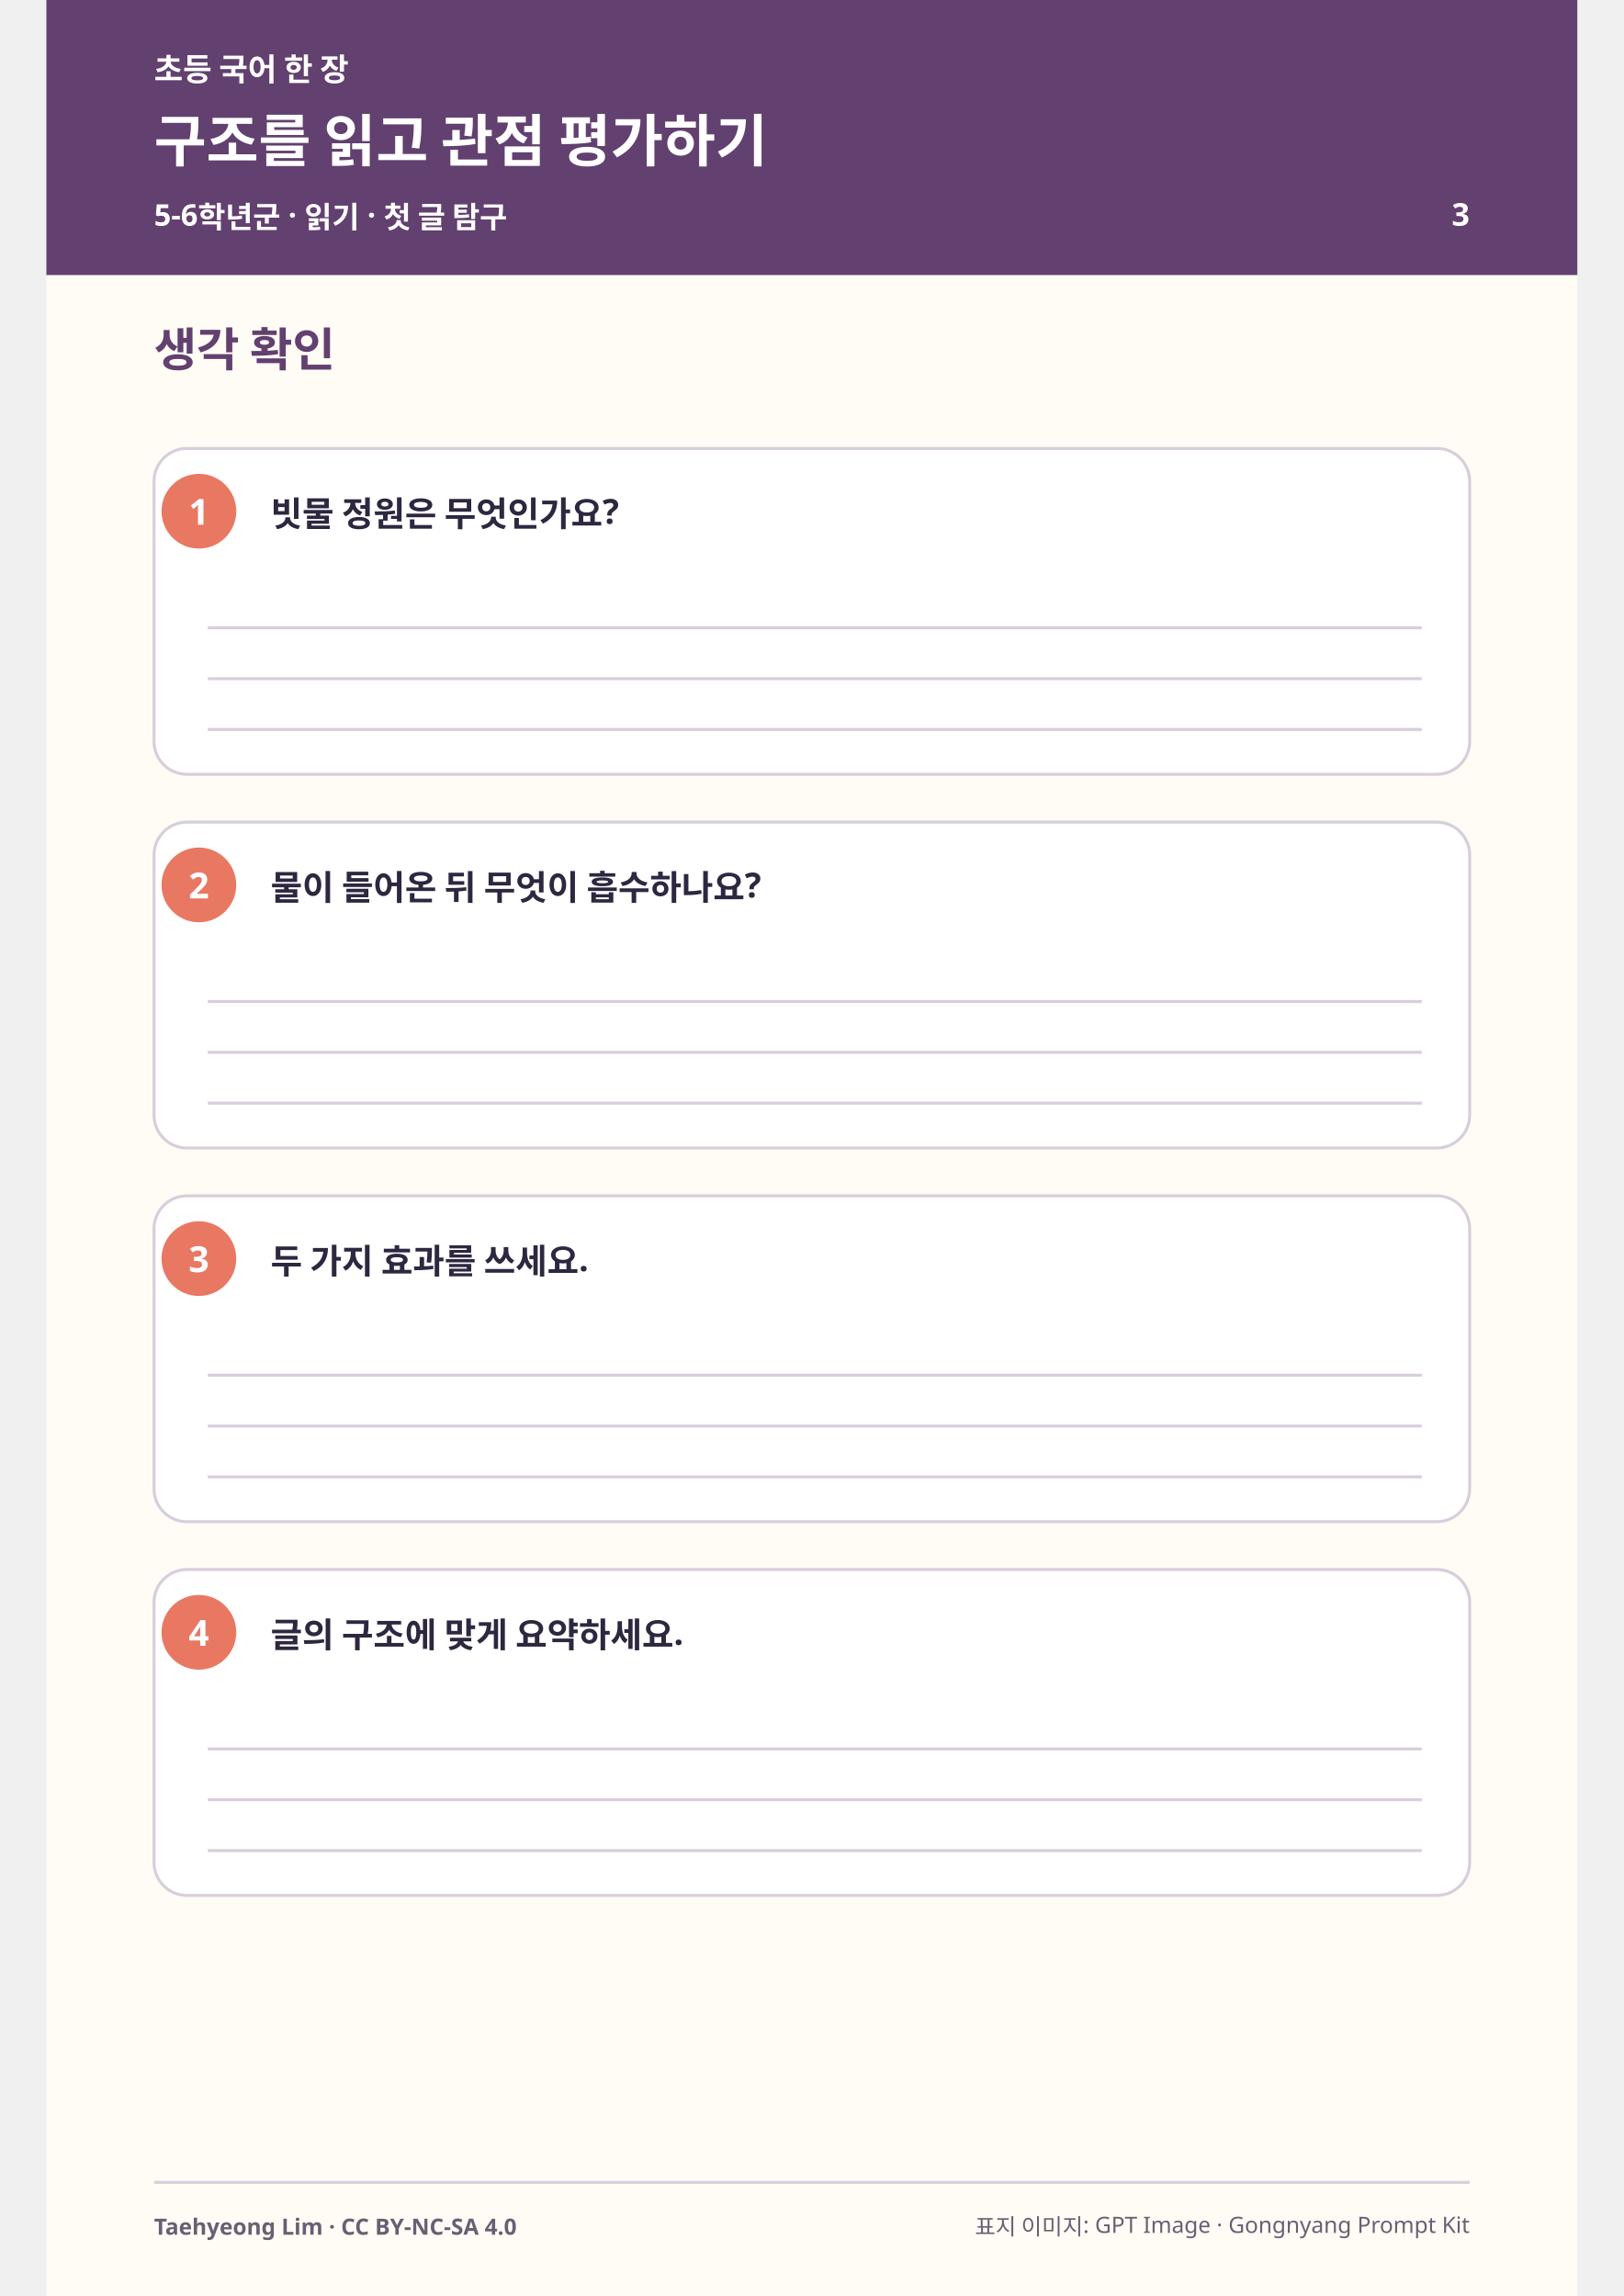
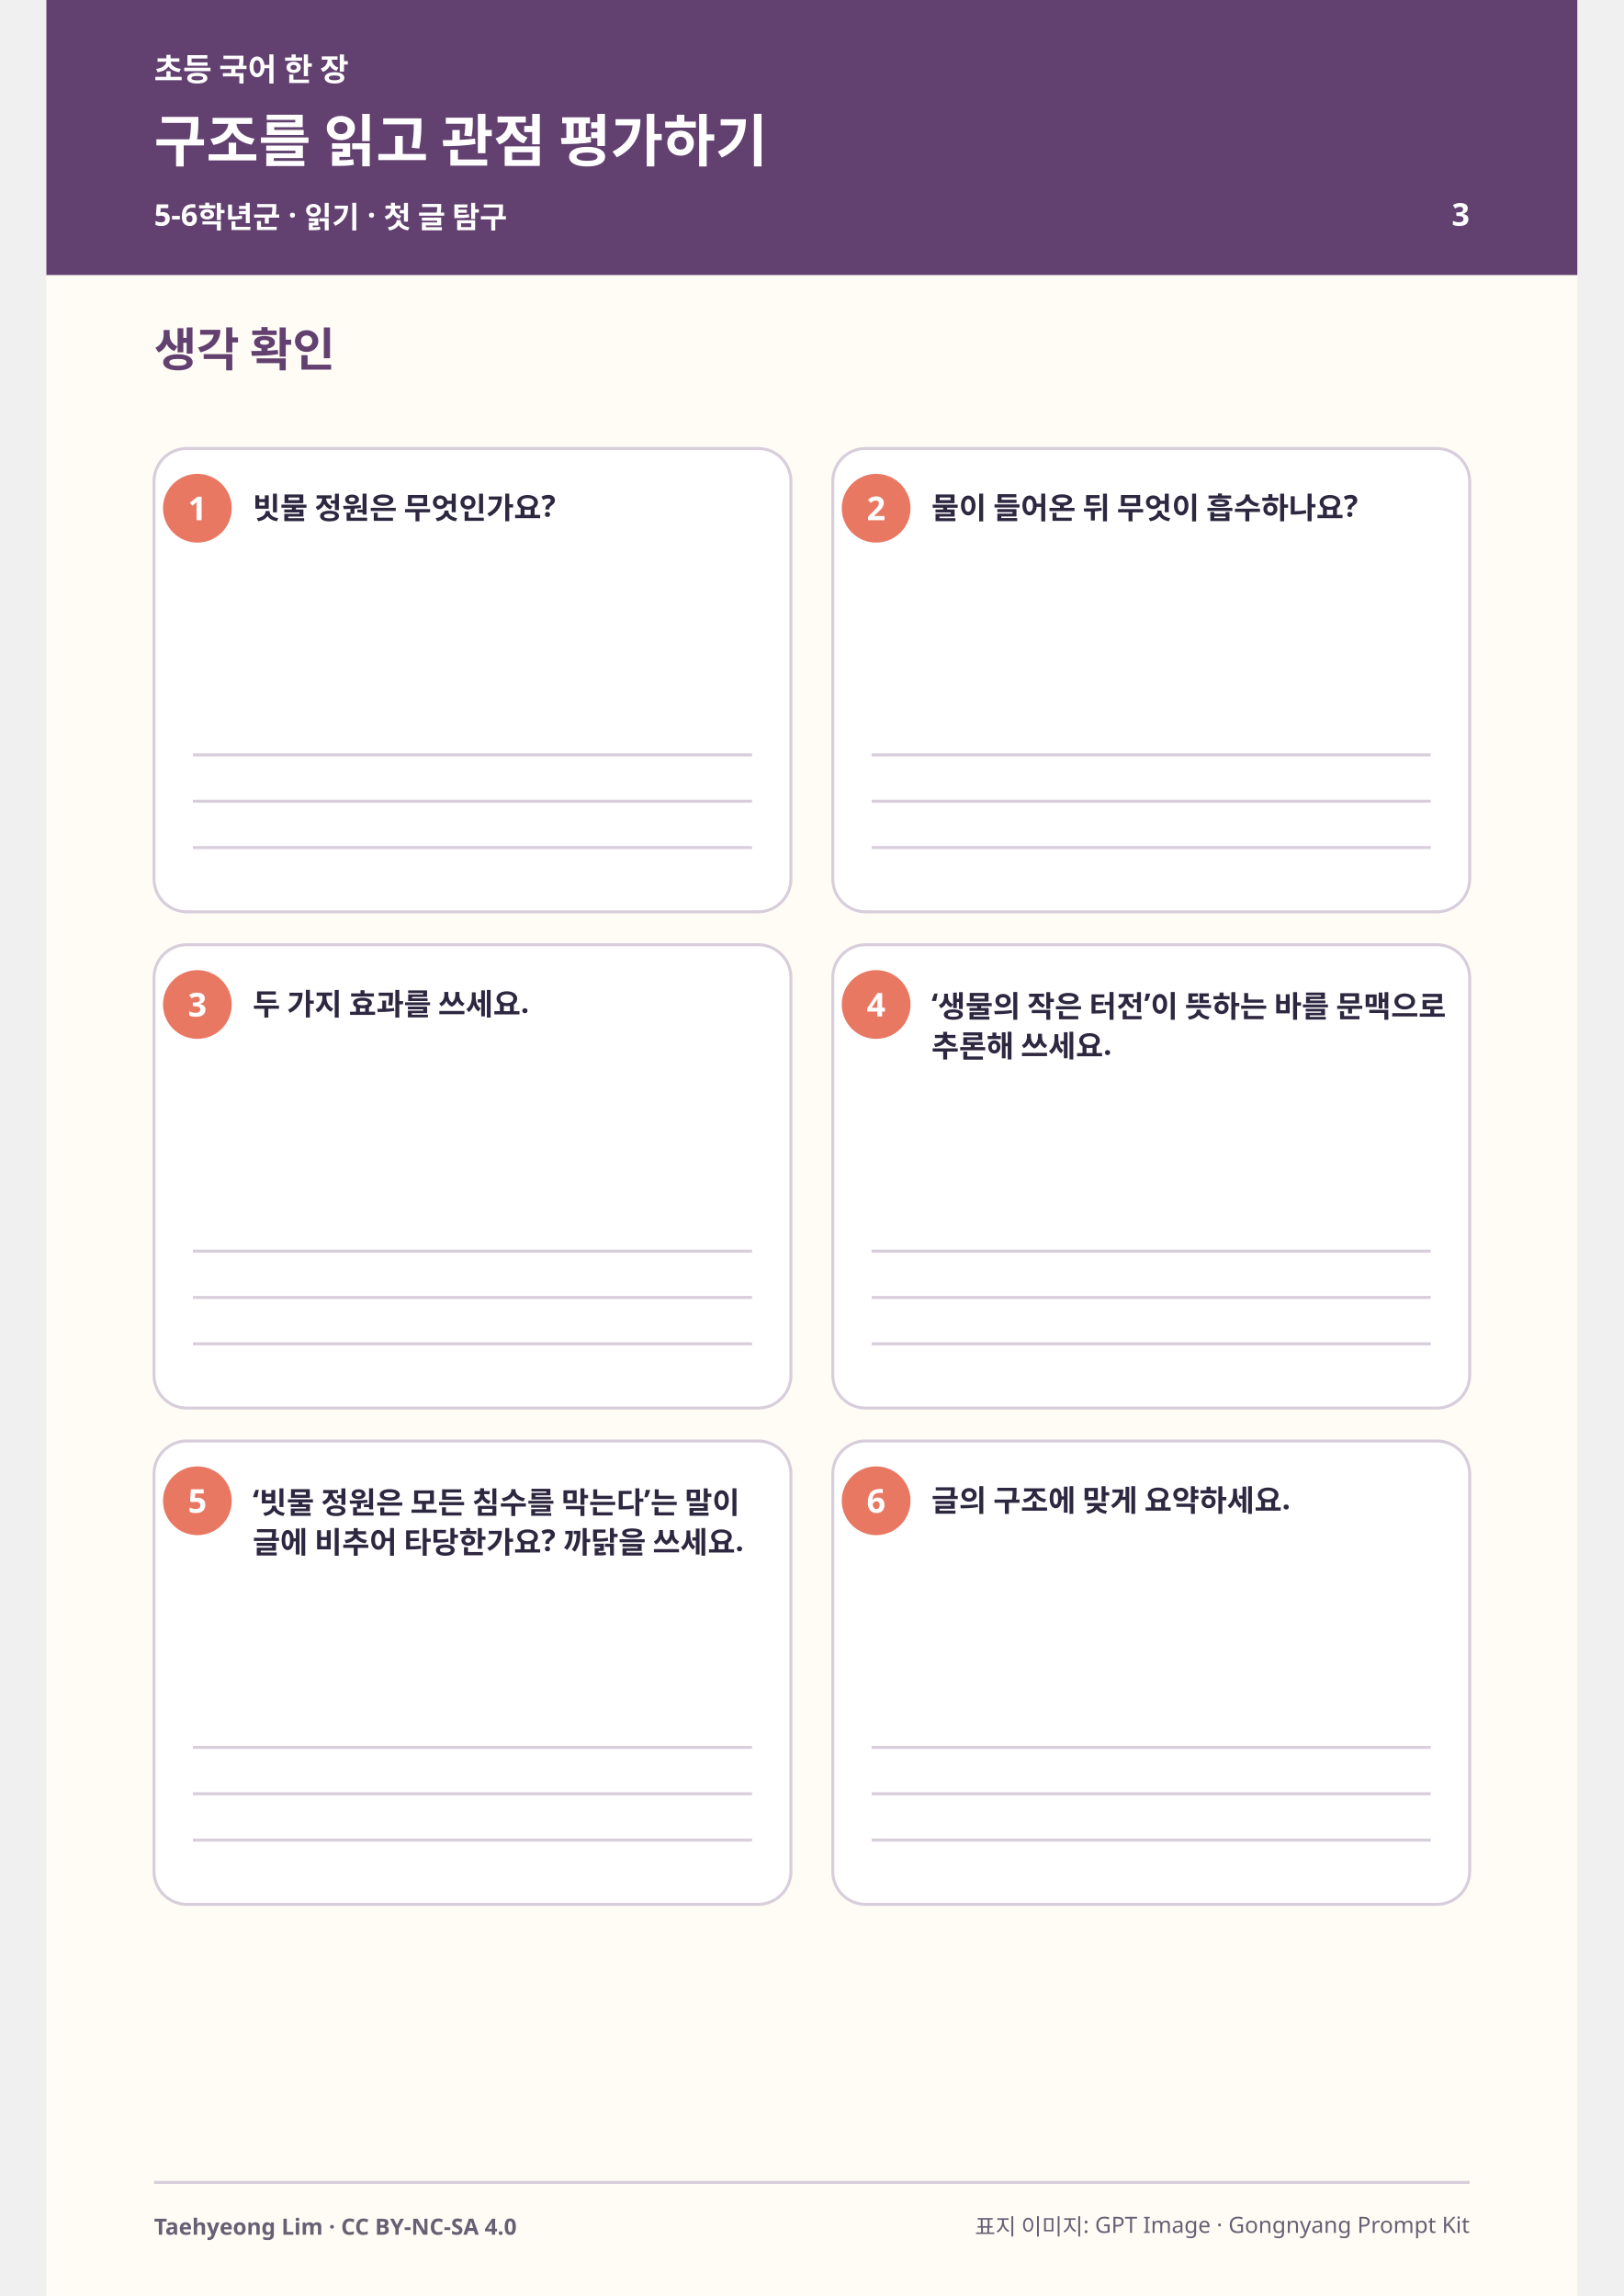
<svg xmlns="http://www.w3.org/2000/svg" width="210mm" height="297mm" viewBox="0 0 1024 1536">
  <rect width="1024" height="1536" fill="#FFFCF5" />
  <rect width="1024" height="184" fill="#62406F" />
  <text x="72" y="54" font-family="Apple SD Gothic Neo, Noto Sans KR, sans-serif" font-size="21" font-weight="700" fill="#FFF" text-anchor="start">초등 국어 한 장</text>
  <text x="72" y="108" font-family="Apple SD Gothic Neo, Noto Sans KR, sans-serif" font-size="38" font-weight="800" fill="#FFF" text-anchor="start">구조를 읽고 관점 평가하기</text>
  <text x="72" y="151" font-family="Apple SD Gothic Neo, Noto Sans KR, sans-serif" font-size="20" font-weight="600" fill="#FFF" text-anchor="start">5-6학년군 · 읽기 · 첫 글 탐구</text>
  <text x="952" y="151" font-family="Apple SD Gothic Neo, Noto Sans KR, sans-serif" font-size="21" font-weight="700" fill="#FFF" text-anchor="end">3</text>
  <text x="72" y="245" font-family="Apple SD Gothic Neo, Noto Sans KR, sans-serif" font-size="31" font-weight="800" fill="#62406F" text-anchor="start">생각 확인</text>
-   <rect x="72" y="300" width="880" height="218" rx="22" fill="#FFF" stroke="#D8CEDB" stroke-width="2" />
-   <circle cx="102" cy="342" r="25" fill="#E97863" />
-   <text x="102" y="351" font-family="Apple SD Gothic Neo, Noto Sans KR, sans-serif" font-size="24" font-weight="800" fill="#FFF" text-anchor="middle">1</text>
-   <text x="150" y="352" font-family="Apple SD Gothic Neo, Noto Sans KR, sans-serif" font-size="23" font-weight="680" fill="#2E2740">
-     <tspan x="150" dy="0">빗물 정원은 무엇인가요?</tspan>
+   <rect x="72" y="300" width="426" height="310" rx="22" fill="#FFF" stroke="#D8CEDB" stroke-width="2" />
+   <circle cx="101" cy="340" r="23" fill="#E97863" />
+   <text x="101" y="348" font-family="Apple SD Gothic Neo, Noto Sans KR, sans-serif" font-size="22" font-weight="800" fill="#FFF" text-anchor="middle">1</text>
+   <text x="138" y="347" font-family="Apple SD Gothic Neo, Noto Sans KR, sans-serif" font-size="20" font-weight="680" fill="#2E2740">
+     <tspan x="138" dy="0">빗물 정원은 무엇인가요?</tspan>
  </text>
-   <line x1="108" y1="420" x2="920" y2="420" stroke="#D8CEDB" stroke-width="2" />
-   <line x1="108" y1="454" x2="920" y2="454" stroke="#D8CEDB" stroke-width="2" />
-   <line x1="108" y1="488" x2="920" y2="488" stroke="#D8CEDB" stroke-width="2" />
-   <rect x="72" y="550" width="880" height="218" rx="22" fill="#FFF" stroke="#D8CEDB" stroke-width="2" />
-   <circle cx="102" cy="592" r="25" fill="#E97863" />
-   <text x="102" y="601" font-family="Apple SD Gothic Neo, Noto Sans KR, sans-serif" font-size="24" font-weight="800" fill="#FFF" text-anchor="middle">2</text>
-   <text x="150" y="602" font-family="Apple SD Gothic Neo, Noto Sans KR, sans-serif" font-size="23" font-weight="680" fill="#2E2740">
-     <tspan x="150" dy="0">물이 들어온 뒤 무엇이 흡수하나요?</tspan>
+   <line x1="98" y1="505" x2="472" y2="505" stroke="#D8CEDB" stroke-width="2" />
+   <line x1="98" y1="536" x2="472" y2="536" stroke="#D8CEDB" stroke-width="2" />
+   <line x1="98" y1="567" x2="472" y2="567" stroke="#D8CEDB" stroke-width="2" />
+   <rect x="526" y="300" width="426" height="310" rx="22" fill="#FFF" stroke="#D8CEDB" stroke-width="2" />
+   <circle cx="555" cy="340" r="23" fill="#E97863" />
+   <text x="555" y="348" font-family="Apple SD Gothic Neo, Noto Sans KR, sans-serif" font-size="22" font-weight="800" fill="#FFF" text-anchor="middle">2</text>
+   <text x="592" y="347" font-family="Apple SD Gothic Neo, Noto Sans KR, sans-serif" font-size="20" font-weight="680" fill="#2E2740">
+     <tspan x="592" dy="0">물이 들어온 뒤 무엇이 흡수하나요?</tspan>
  </text>
-   <line x1="108" y1="670" x2="920" y2="670" stroke="#D8CEDB" stroke-width="2" />
-   <line x1="108" y1="704" x2="920" y2="704" stroke="#D8CEDB" stroke-width="2" />
-   <line x1="108" y1="738" x2="920" y2="738" stroke="#D8CEDB" stroke-width="2" />
-   <rect x="72" y="800" width="880" height="218" rx="22" fill="#FFF" stroke="#D8CEDB" stroke-width="2" />
-   <circle cx="102" cy="842" r="25" fill="#E97863" />
-   <text x="102" y="851" font-family="Apple SD Gothic Neo, Noto Sans KR, sans-serif" font-size="24" font-weight="800" fill="#FFF" text-anchor="middle">3</text>
-   <text x="150" y="852" font-family="Apple SD Gothic Neo, Noto Sans KR, sans-serif" font-size="23" font-weight="680" fill="#2E2740">
-     <tspan x="150" dy="0">두 가지 효과를 쓰세요.</tspan>
+   <line x1="552" y1="505" x2="926" y2="505" stroke="#D8CEDB" stroke-width="2" />
+   <line x1="552" y1="536" x2="926" y2="536" stroke="#D8CEDB" stroke-width="2" />
+   <line x1="552" y1="567" x2="926" y2="567" stroke="#D8CEDB" stroke-width="2" />
+   <rect x="72" y="632" width="426" height="310" rx="22" fill="#FFF" stroke="#D8CEDB" stroke-width="2" />
+   <circle cx="101" cy="672" r="23" fill="#E97863" />
+   <text x="101" y="680" font-family="Apple SD Gothic Neo, Noto Sans KR, sans-serif" font-size="22" font-weight="800" fill="#FFF" text-anchor="middle">3</text>
+   <text x="138" y="679" font-family="Apple SD Gothic Neo, Noto Sans KR, sans-serif" font-size="20" font-weight="680" fill="#2E2740">
+     <tspan x="138" dy="0">두 가지 효과를 쓰세요.</tspan>
  </text>
-   <line x1="108" y1="920" x2="920" y2="920" stroke="#D8CEDB" stroke-width="2" />
-   <line x1="108" y1="954" x2="920" y2="954" stroke="#D8CEDB" stroke-width="2" />
-   <line x1="108" y1="988" x2="920" y2="988" stroke="#D8CEDB" stroke-width="2" />
-   <rect x="72" y="1050" width="880" height="218" rx="22" fill="#FFF" stroke="#D8CEDB" stroke-width="2" />
-   <circle cx="102" cy="1092" r="25" fill="#E97863" />
-   <text x="102" y="1101" font-family="Apple SD Gothic Neo, Noto Sans KR, sans-serif" font-size="24" font-weight="800" fill="#FFF" text-anchor="middle">4</text>
-   <text x="150" y="1102" font-family="Apple SD Gothic Neo, Noto Sans KR, sans-serif" font-size="23" font-weight="680" fill="#2E2740">
-     <tspan x="150" dy="0">글의 구조에 맞게 요약하세요.</tspan>
+   <line x1="98" y1="837" x2="472" y2="837" stroke="#D8CEDB" stroke-width="2" />
+   <line x1="98" y1="868" x2="472" y2="868" stroke="#D8CEDB" stroke-width="2" />
+   <line x1="98" y1="899" x2="472" y2="899" stroke="#D8CEDB" stroke-width="2" />
+   <rect x="526" y="632" width="426" height="310" rx="22" fill="#FFF" stroke="#D8CEDB" stroke-width="2" />
+   <circle cx="555" cy="672" r="23" fill="#E97863" />
+   <text x="555" y="680" font-family="Apple SD Gothic Neo, Noto Sans KR, sans-serif" font-size="22" font-weight="800" fill="#FFF" text-anchor="middle">4</text>
+   <text x="592" y="679" font-family="Apple SD Gothic Neo, Noto Sans KR, sans-serif" font-size="20" font-weight="680" fill="#2E2740">
+     <tspan x="592" dy="0">‘생물의 작은 터전’이 뜻하는 바를 문맥으로</tspan>
+     <tspan x="592" dy="28">추론해 쓰세요.</tspan>
  </text>
-   <line x1="108" y1="1170" x2="920" y2="1170" stroke="#D8CEDB" stroke-width="2" />
-   <line x1="108" y1="1204" x2="920" y2="1204" stroke="#D8CEDB" stroke-width="2" />
-   <line x1="108" y1="1238" x2="920" y2="1238" stroke="#D8CEDB" stroke-width="2" />
+   <line x1="552" y1="837" x2="926" y2="837" stroke="#D8CEDB" stroke-width="2" />
+   <line x1="552" y1="868" x2="926" y2="868" stroke="#D8CEDB" stroke-width="2" />
+   <line x1="552" y1="899" x2="926" y2="899" stroke="#D8CEDB" stroke-width="2" />
+   <rect x="72" y="964" width="426" height="310" rx="22" fill="#FFF" stroke="#D8CEDB" stroke-width="2" />
+   <circle cx="101" cy="1004" r="23" fill="#E97863" />
+   <text x="101" y="1012" font-family="Apple SD Gothic Neo, Noto Sans KR, sans-serif" font-size="22" font-weight="800" fill="#FFF" text-anchor="middle">5</text>
+   <text x="138" y="1011" font-family="Apple SD Gothic Neo, Noto Sans KR, sans-serif" font-size="20" font-weight="680" fill="#2E2740">
+     <tspan x="138" dy="0">‘빗물 정원은 모든 침수를 막는다’는 말이</tspan>
+     <tspan x="138" dy="28">글에 비추어 타당한가요? 까닭을 쓰세요.</tspan>
+   </text>
+   <line x1="98" y1="1169" x2="472" y2="1169" stroke="#D8CEDB" stroke-width="2" />
+   <line x1="98" y1="1200" x2="472" y2="1200" stroke="#D8CEDB" stroke-width="2" />
+   <line x1="98" y1="1231" x2="472" y2="1231" stroke="#D8CEDB" stroke-width="2" />
+   <rect x="526" y="964" width="426" height="310" rx="22" fill="#FFF" stroke="#D8CEDB" stroke-width="2" />
+   <circle cx="555" cy="1004" r="23" fill="#E97863" />
+   <text x="555" y="1012" font-family="Apple SD Gothic Neo, Noto Sans KR, sans-serif" font-size="22" font-weight="800" fill="#FFF" text-anchor="middle">6</text>
+   <text x="592" y="1011" font-family="Apple SD Gothic Neo, Noto Sans KR, sans-serif" font-size="20" font-weight="680" fill="#2E2740">
+     <tspan x="592" dy="0">글의 구조에 맞게 요약하세요.</tspan>
+   </text>
+   <line x1="552" y1="1169" x2="926" y2="1169" stroke="#D8CEDB" stroke-width="2" />
+   <line x1="552" y1="1200" x2="926" y2="1200" stroke="#D8CEDB" stroke-width="2" />
+   <line x1="552" y1="1231" x2="926" y2="1231" stroke="#D8CEDB" stroke-width="2" />
  <line x1="72" y1="1460" x2="952" y2="1460" stroke="#D8CEDB" stroke-width="2" />
  <text x="72" y="1495" font-family="Apple SD Gothic Neo, Noto Sans KR, sans-serif" font-size="15" font-weight="600" fill="#685F74" text-anchor="start">Taehyeong Lim · CC BY-NC-SA 4.0</text>
  <text x="952" y="1495" font-family="Apple SD Gothic Neo, Noto Sans KR, sans-serif" font-size="15" font-weight="500" fill="#685F74" text-anchor="end">표지 이미지: GPT Image · Gongnyang Prompt Kit</text>
</svg>
